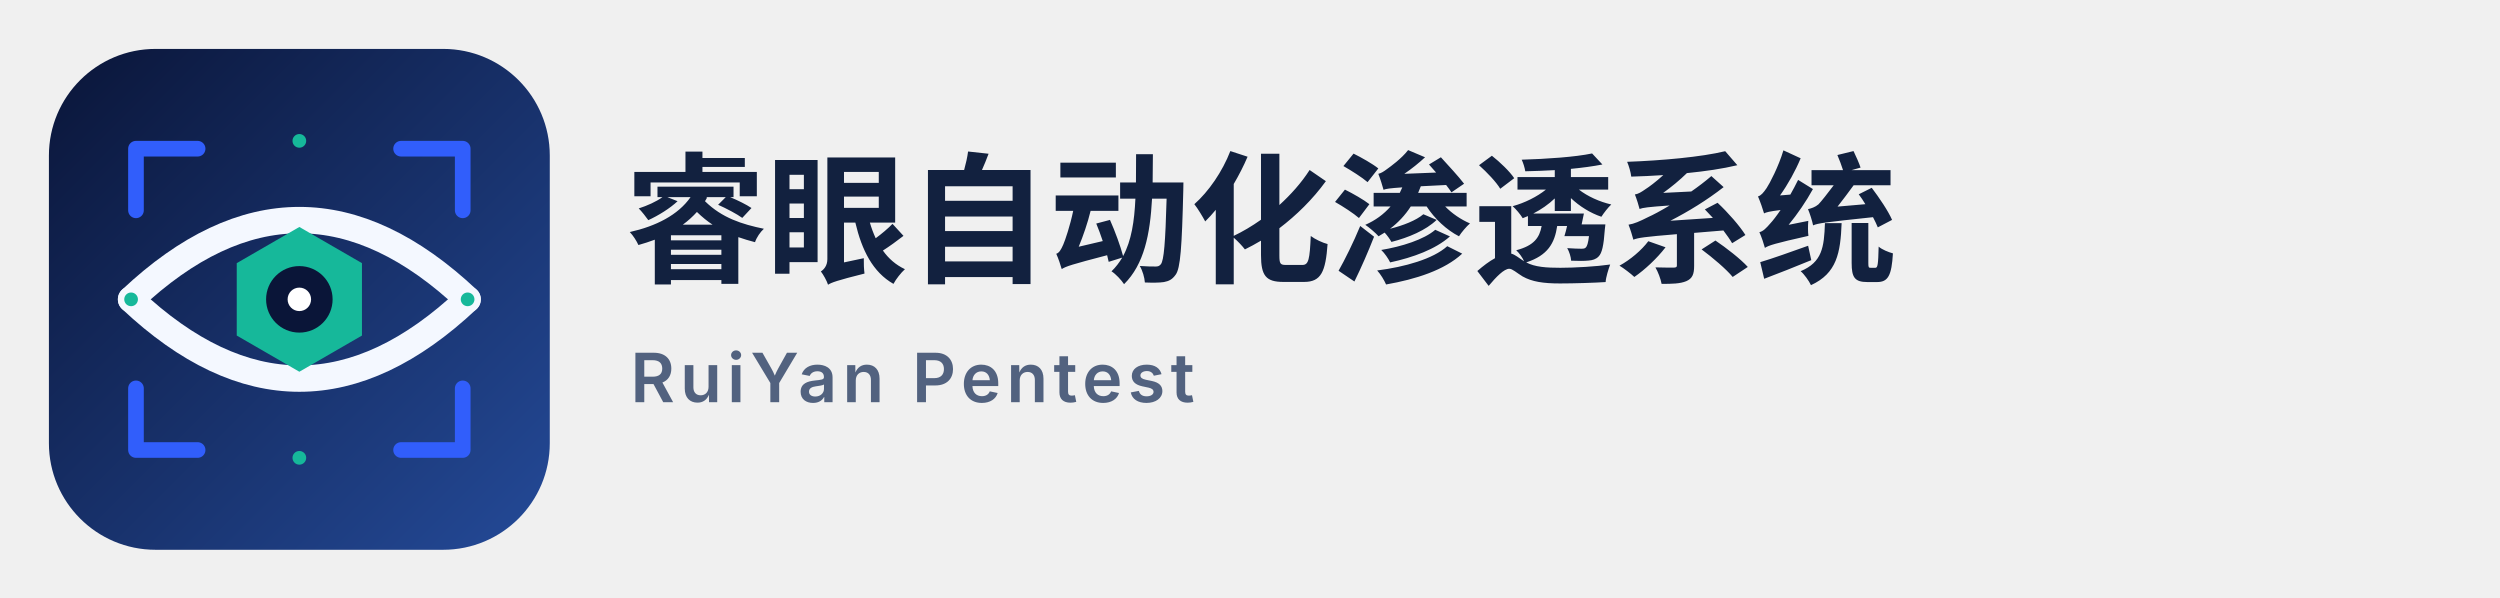
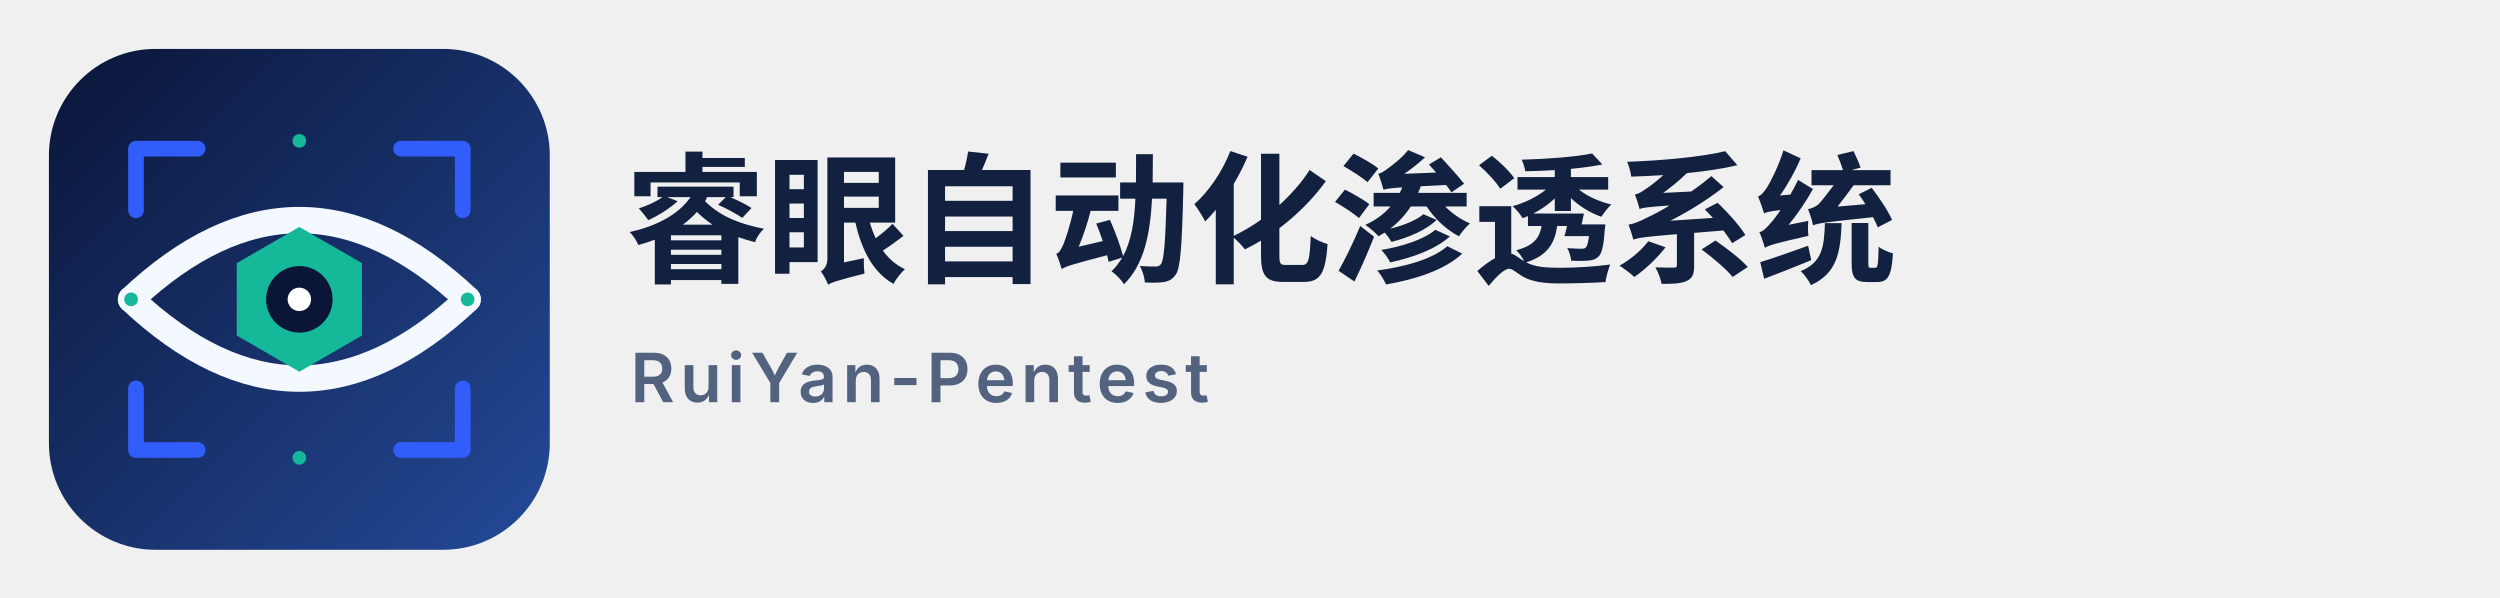
<svg xmlns="http://www.w3.org/2000/svg" viewBox="0 0 920 220" role="img" aria-labelledby="title">
  <g transform="translate(18 18) scale(.18)">
    <defs>
      <linearGradient id="wordmark-light-background" x1="0" y1="0" x2="1" y2="1">
        <stop offset="0" stop-color="#0A1538" />
        <stop offset="1" stop-color="#244A98" />
      </linearGradient>
    </defs>
    <rect width="1024" height="1024" rx="218" fill="url(#wordmark-light-background)" />
    <path d="M168 512 Q512 188 856 512" fill="none" stroke="#F4F8FF" stroke-width="54" stroke-linecap="round" />
    <path d="M168 512 Q512 836 856 512" fill="none" stroke="#F4F8FF" stroke-width="54" stroke-linecap="round" />
    <path d="M512 364 640 438 640 586 512 660 384 586 384 438Z" fill="#16B89A" />
    <circle cx="512" cy="512" r="68" fill="#0A1538" />
    <circle cx="512" cy="512" r="24" fill="#FFFFFF" />
    <path d="M304 204H178V330 M720 204H846V330 M304 820H178V694 M720 820H846V694" fill="none" stroke="#315EFB" stroke-width="32" stroke-linecap="round" stroke-linejoin="round" />
    <g fill="#16B89A">
      <circle cx="168" cy="512" r="14" />
      <circle cx="856" cy="512" r="14" />
      <circle cx="512" cy="188" r="14" />
      <circle cx="512" cy="836" r="14" />
    </g>
  </g>
  <text x="230" y="100" fill="#12213F" font-family="Microsoft YaHei, PingFang SC, Noto Sans CJK SC, sans-serif" font-size="52" font-weight="700">睿眼自动化渗透系统</text>
-   <text x="232" y="148" fill="#52627F" font-family="Inter, Segoe UI, sans-serif" font-size="25" font-weight="600" letter-spacing="2">RuiYan Pentest</text>
+   <text x="232" y="148" fill="#52627F" font-family="Inter, Segoe UI, sans-serif" font-size="25" font-weight="600" letter-spacing="2">RuiYan-Pentest</text>
</svg>
